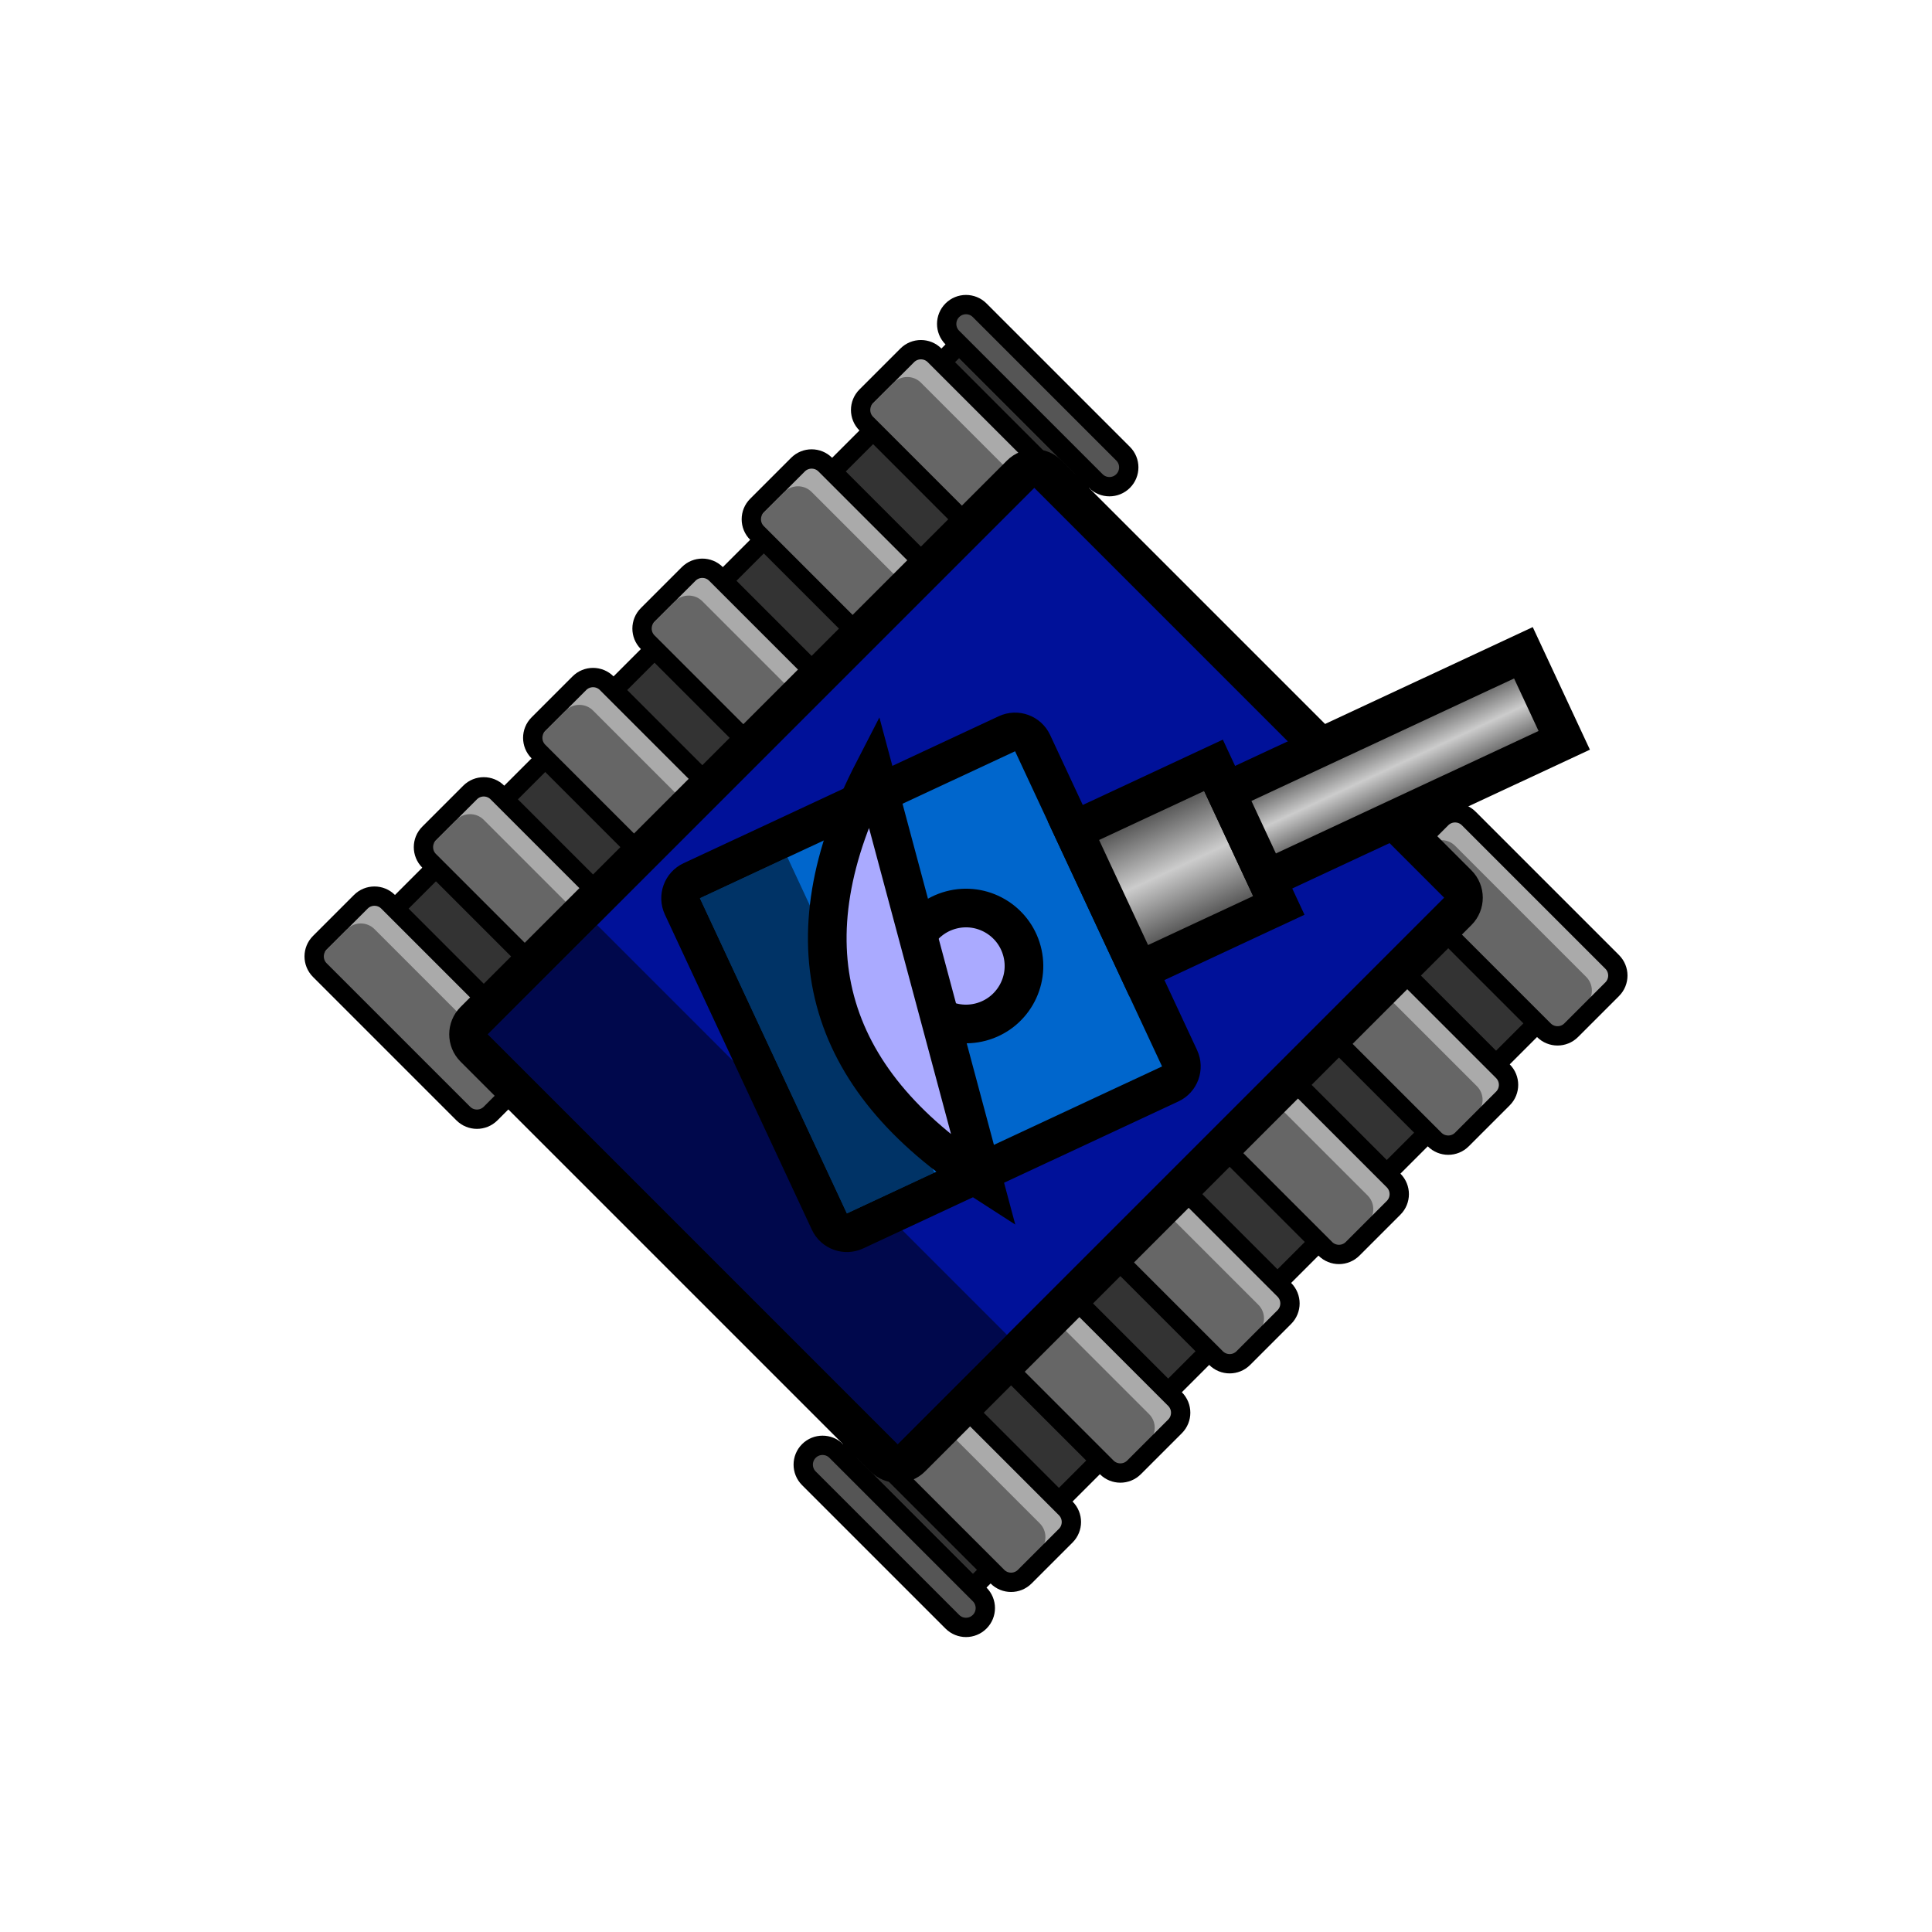
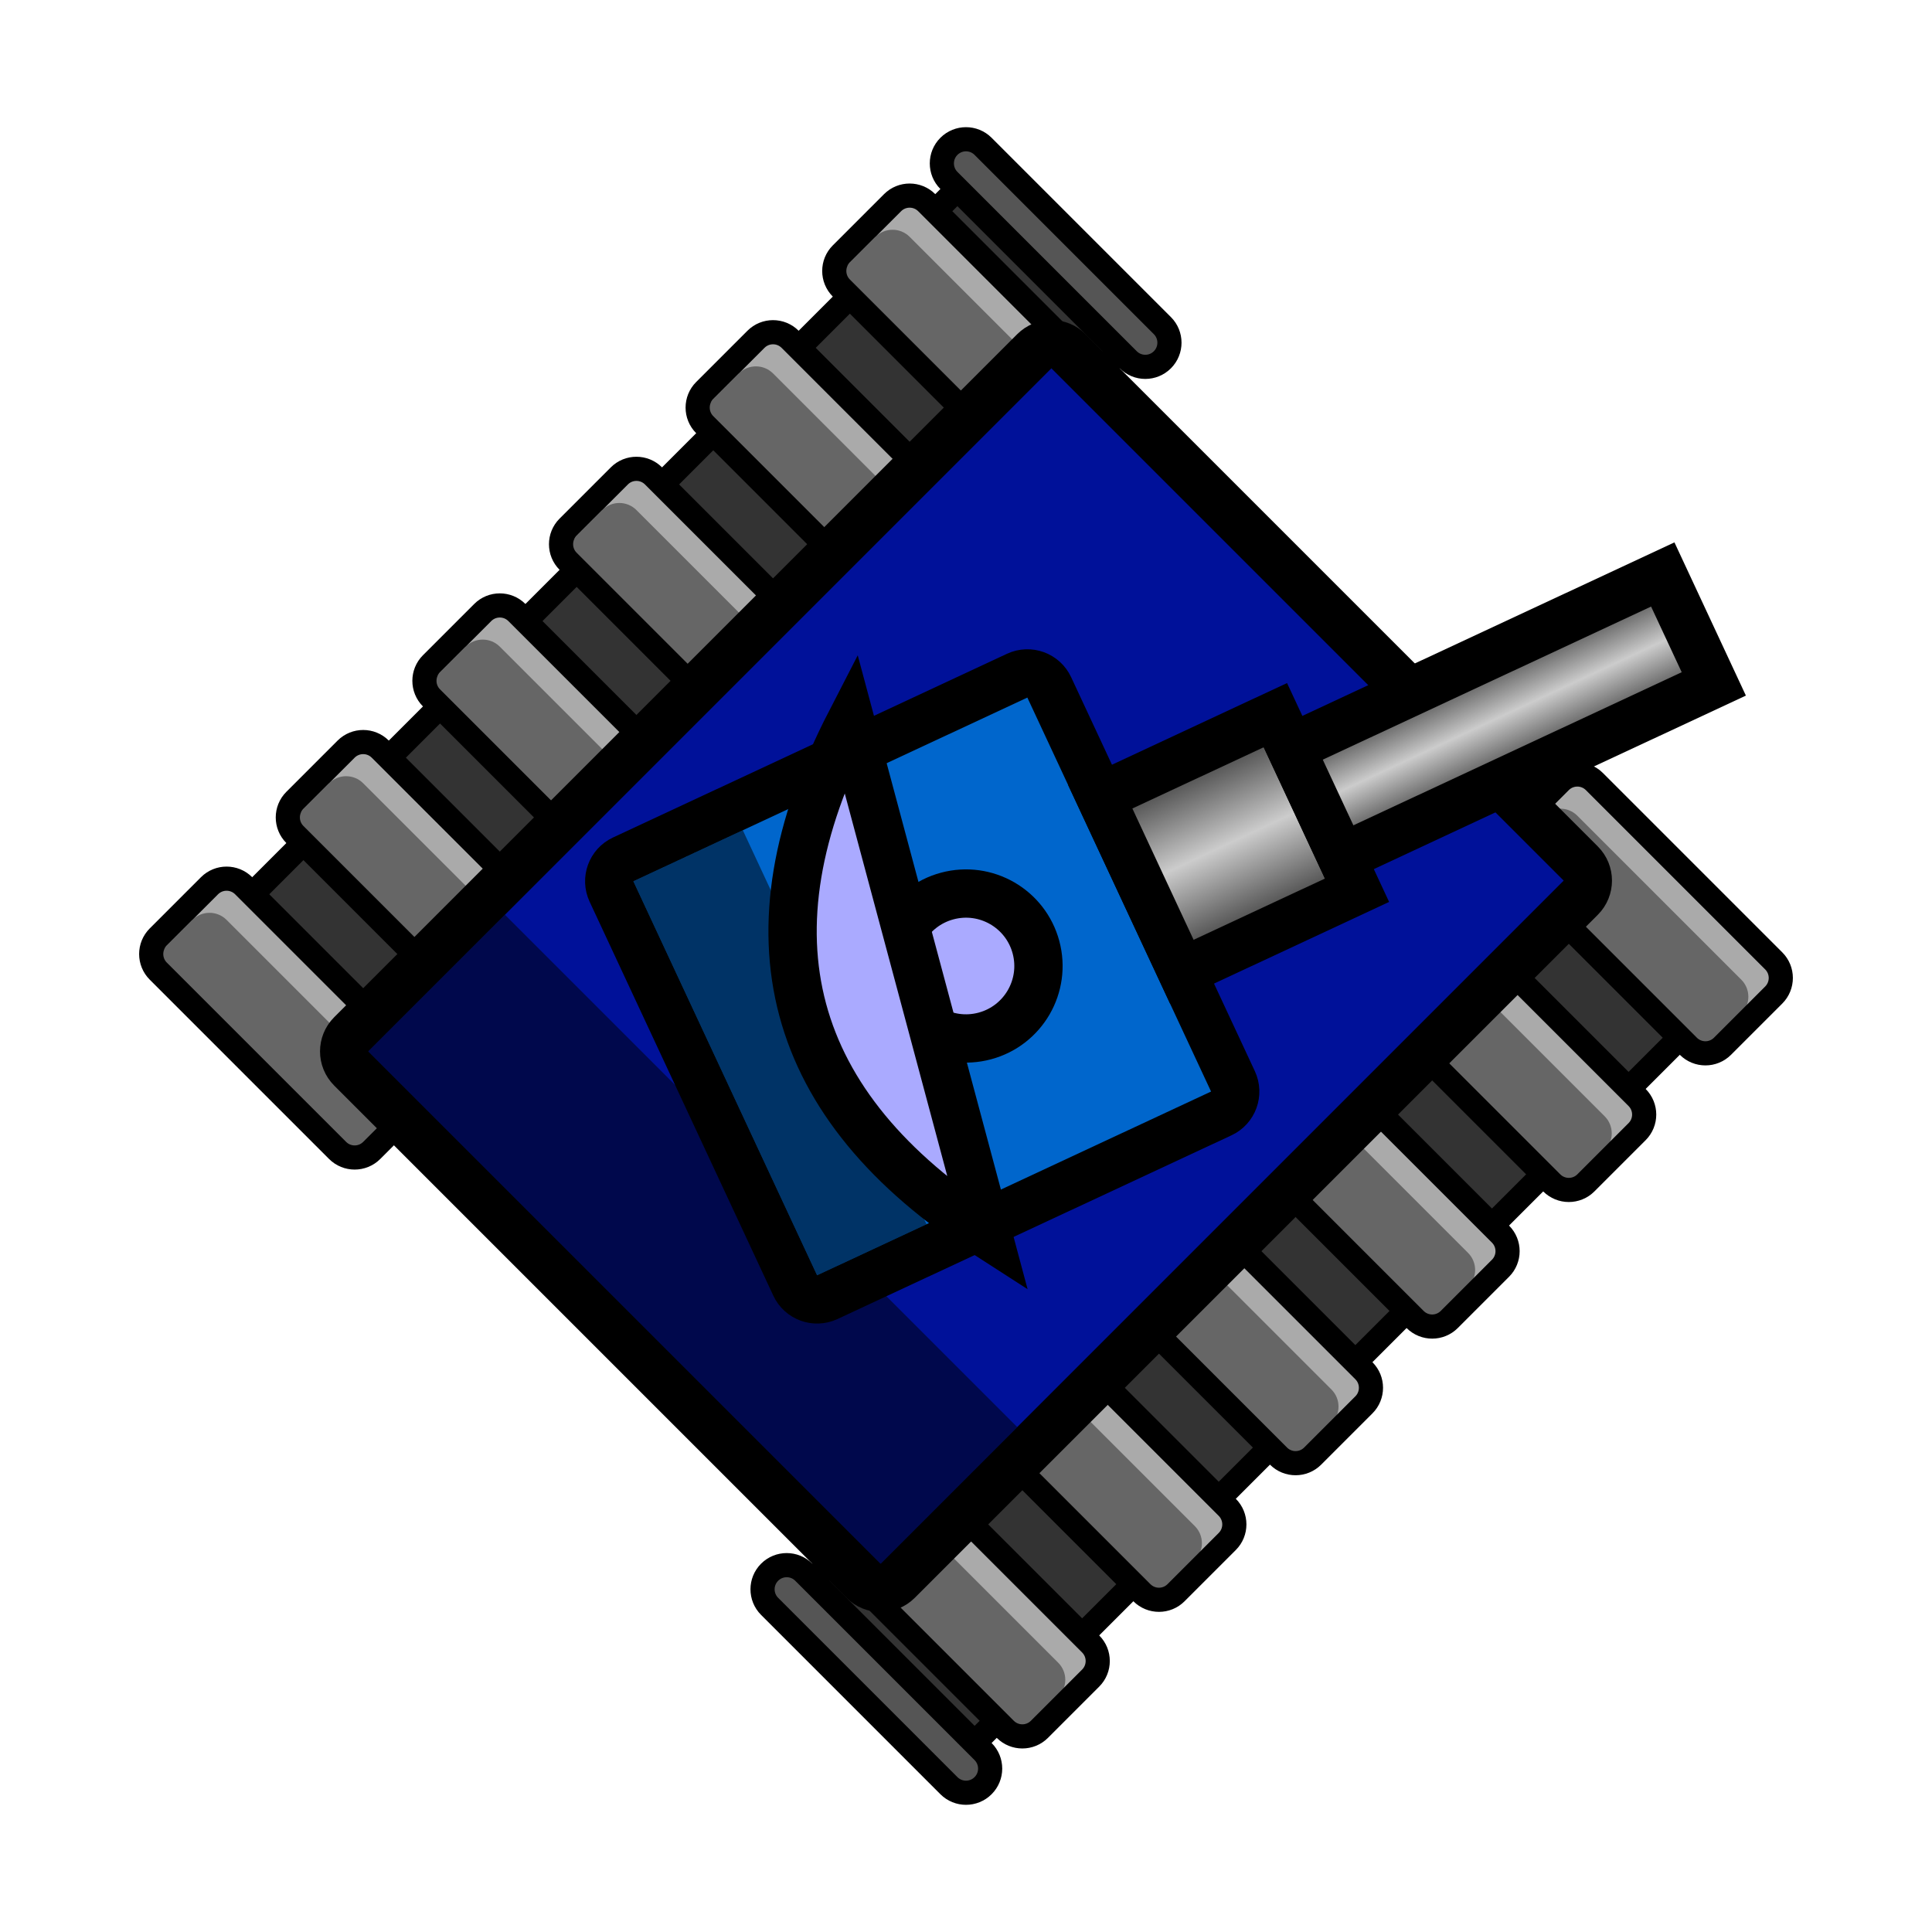
- <svg xmlns="http://www.w3.org/2000/svg" xmlns:xlink="http://www.w3.org/1999/xlink" version="1.1" width="500" height="500" viewBox="0 0 1000 1000">
+ <svg xmlns="http://www.w3.org/2000/svg" xmlns:xlink="http://www.w3.org/1999/xlink" version="1.1" width="500" height="500" viewBox="0 0 800 800">
  <g>
    <use xlink:href="#tank" />
  </g>
  <defs>
    <symbol id="link0">
      <rect x="5" y="55" width="125" height="25" fill="#aaaaaa" />
      <rect x="10" y="70" width="116" height="35" fill="#666666" rx="10" ry="10" />
      <rect x="5" y="55" width="125" height="50" fill="none" stroke="black" stroke-width="10" rx="10" ry="10" />
    </symbol>
    <symbol id="link30">
      <rect x="5" y="55" width="125" height="25" fill="#939393" />
      <rect x="10" y="70" width="116" height="30" fill="#585858" rx="10" ry="10" />
      <rect x="5" y="55" width="125" height="42" fill="none" stroke="black" stroke-width="10" rx="10" ry="10" />
    </symbol>
    <symbol id="link60">
      <rect x="5" y="55" width="125" height="20" fill="#555555" />
      <rect x="5" y="55" width="125" height="20" fill="none" stroke="black" stroke-width="10" rx="10" ry="10" />
    </symbol>
    <symbol id="main-track">
      <rect x="20" y="75" width="95" height="450" fill="#333333" stroke="black" stroke-width="10" />
    </symbol>
    <symbol id="track1">
      <use xlink:href="#main-track" x="0" y="0" />
      <use xlink:href="#link30" x="0" y="0" />
      <use xlink:href="#link0" x="0" y="60" />
      <use xlink:href="#link0" x="0" y="140" />
      <use xlink:href="#link0" x="0" y="220" />
      <use xlink:href="#link0" x="0" y="300" />
      <use xlink:href="#link0" x="0" y="380" />
      <use xlink:href="#link30" x="0" y="448" />
    </symbol>
    <symbol id="track2">
      <use xlink:href="#main-track" x="0" y="0" />
      <use xlink:href="#link60" x="0" y="0" />
      <use xlink:href="#link0" x="0" y="33" />
      <use xlink:href="#link0" x="0" y="113" />
      <use xlink:href="#link0" x="0" y="193" />
      <use xlink:href="#link0" x="0" y="273" />
      <use xlink:href="#link0" x="0" y="353" />
      <use xlink:href="#link0" x="0" y="433" />
    </symbol>
    <symbol id="track3">
      <use xlink:href="#main-track" x="0" y="0" />
      <use xlink:href="#link0" x="0" y="7" />
      <use xlink:href="#link0" x="0" y="87" />
      <use xlink:href="#link0" x="0" y="167" />
      <use xlink:href="#link0" x="0" y="247" />
      <use xlink:href="#link0" x="0" y="327" />
      <use xlink:href="#link0" x="0" y="407" />
      <use xlink:href="#link60" x="0" y="470" />
    </symbol>
    <symbol id="body">
-       <use xlink:href="#track2" x="250" y="200" />
-       <use xlink:href="#track3" x="615" y="200" />
-       <rect x="340" y="290" width="320" height="420" fill="#019" stroke="black" stroke-width="20" rx="10" ry="10" />
-       <rect x="350" y="620" width="300" height="80" fill="black" opacity="0.5" />
+       <use xlink:href="#track2" x="150" y="100" />
+       <use xlink:href="#track3" x="515" y="100" />
+       <rect x="240" y="190" width="320" height="420" fill="#019" stroke="black" stroke-width="20" rx="10" ry="10" />
+       <rect x="250" y="520" width="300" height="80" fill="black" opacity="0.5" />
    </symbol>
    <symbol id="turret">
-       <rect x="400" y="420" width="200" height="200" fill="#06C" stroke="black" stroke-width="20" rx="10" ry="10" />
-       <rect x="410" y="560" width="180" height="50" fill="black" opacity="0.5" />
-       <rect x="460" y="340" width="80" height="80" fill="url(#cannon-grad)" stroke="black" stroke-width="20" />
-       <rect x="475" y="170" width="50" height="170" fill="url(#cannon-grad)" stroke="black" stroke-width="20" />
+       <rect x="300" y="320" width="200" height="200" fill="#06C" stroke="black" stroke-width="20" rx="10" ry="10" />
+       <rect x="310" y="460" width="180" height="50" fill="black" opacity="0.5" />
+       <rect x="360" y="240" width="80" height="80" fill="url(#cannon-grad)" stroke="black" stroke-width="20" />
+       <rect x="375" y="70" width="50" height="170" fill="url(#cannon-grad)" stroke="black" stroke-width="20" />
      <linearGradient id="cannon-grad" x1="0%" y1="0%" x2="100%" y2="0%">
        <stop offset="0%" stop-color="#333" />
        <stop offset="50%" stop-color="#CCC" />
        <stop offset="100%" stop-color="#333" />
      </linearGradient>
    </symbol>
    <symbol id="radar">
-       <circle cx="500" cy="500" r="30" fill="#AAF" stroke="black" stroke-width="20" />
-       <path d="M 390 520 q 110 100 220 0 z" fill="#AAF" stroke="black" stroke-width="20" />
+       <circle cx="400" cy="400" r="30" fill="#AAF" stroke="black" stroke-width="20" />
+       <path d="M 290 420 q 110 100 220 0 z" fill="#AAF" stroke="black" stroke-width="20" />
    </symbol>
    <symbol id="tank">
-       <use xlink:href="#body" transform="rotate(45,500,500)" />
-       <use xlink:href="#turret" transform="rotate(65,500,500)" />
-       <use xlink:href="#radar" transform="rotate(75,500,500)" />
+       <use xlink:href="#body" transform="rotate(45,400,400)" />
+       <use xlink:href="#turret" transform="rotate(65,400,400)" />
+       <use xlink:href="#radar" transform="rotate(75,400,400)" />
+     </symbol>
+     <symbol id="bounding-sphere">
+       <circle cx="400" cy="400" r="250" fill="red" opacity="0.35" />
    </symbol>
  </defs>
</svg>
